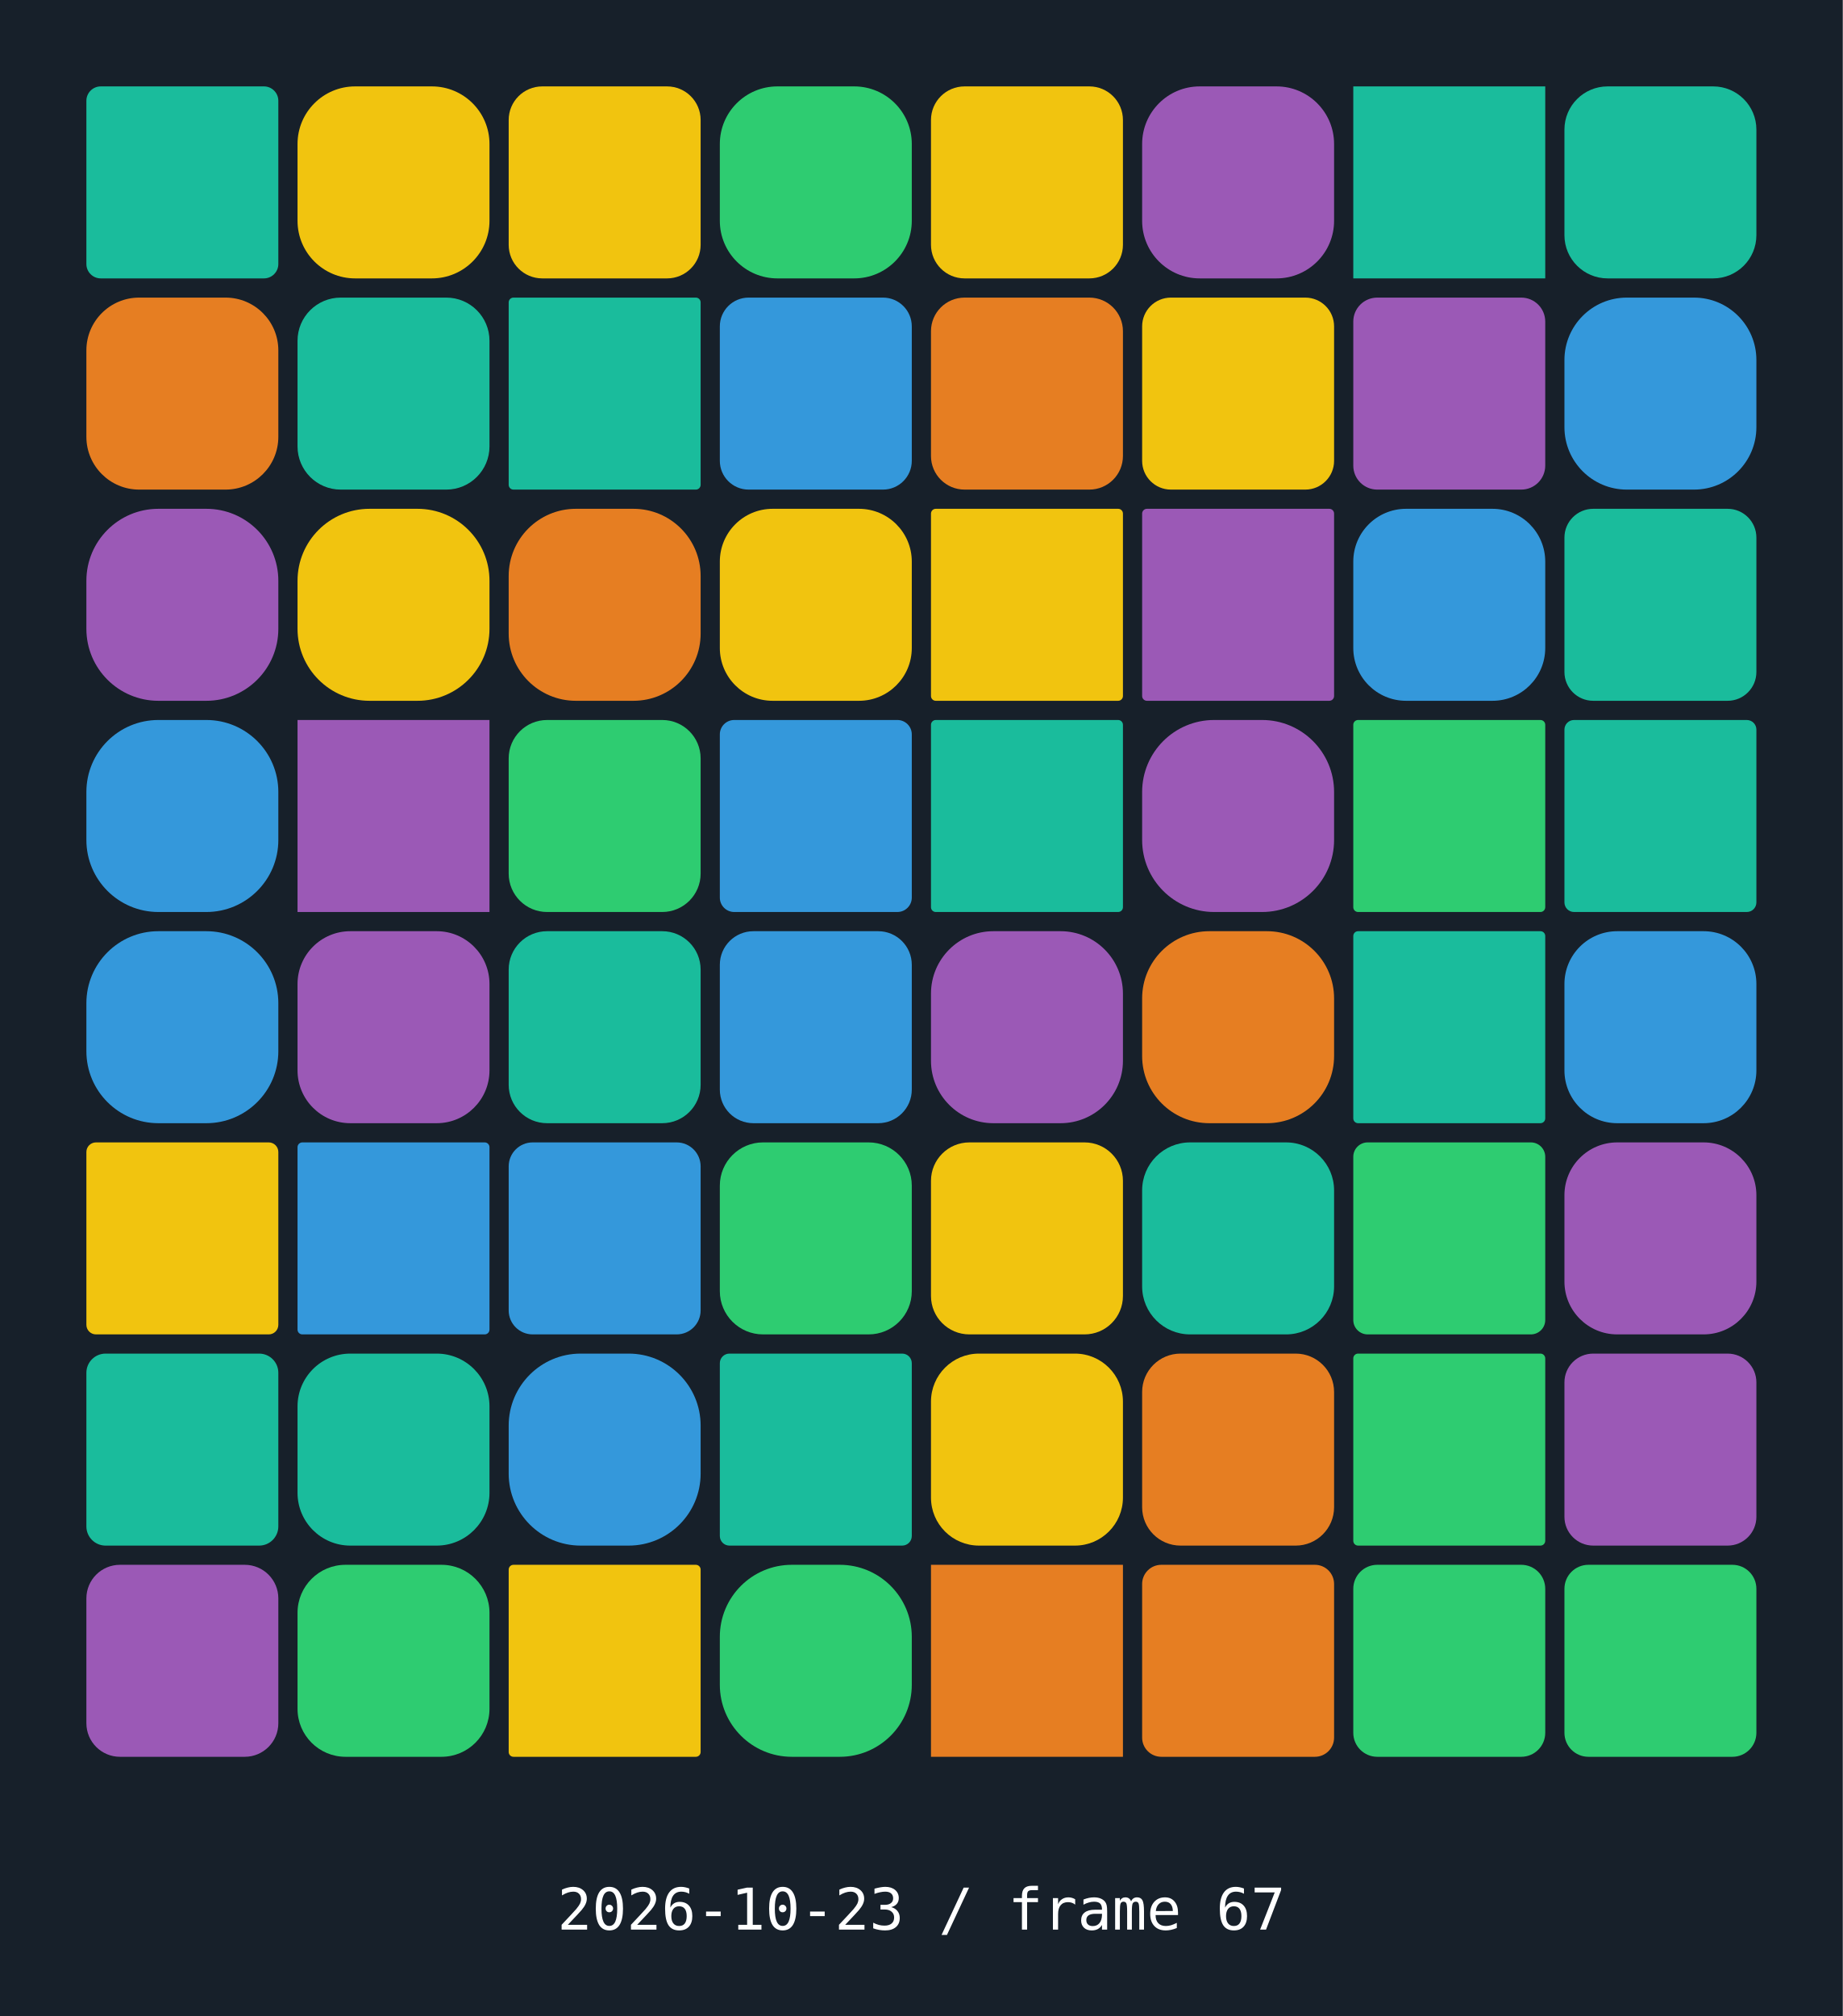
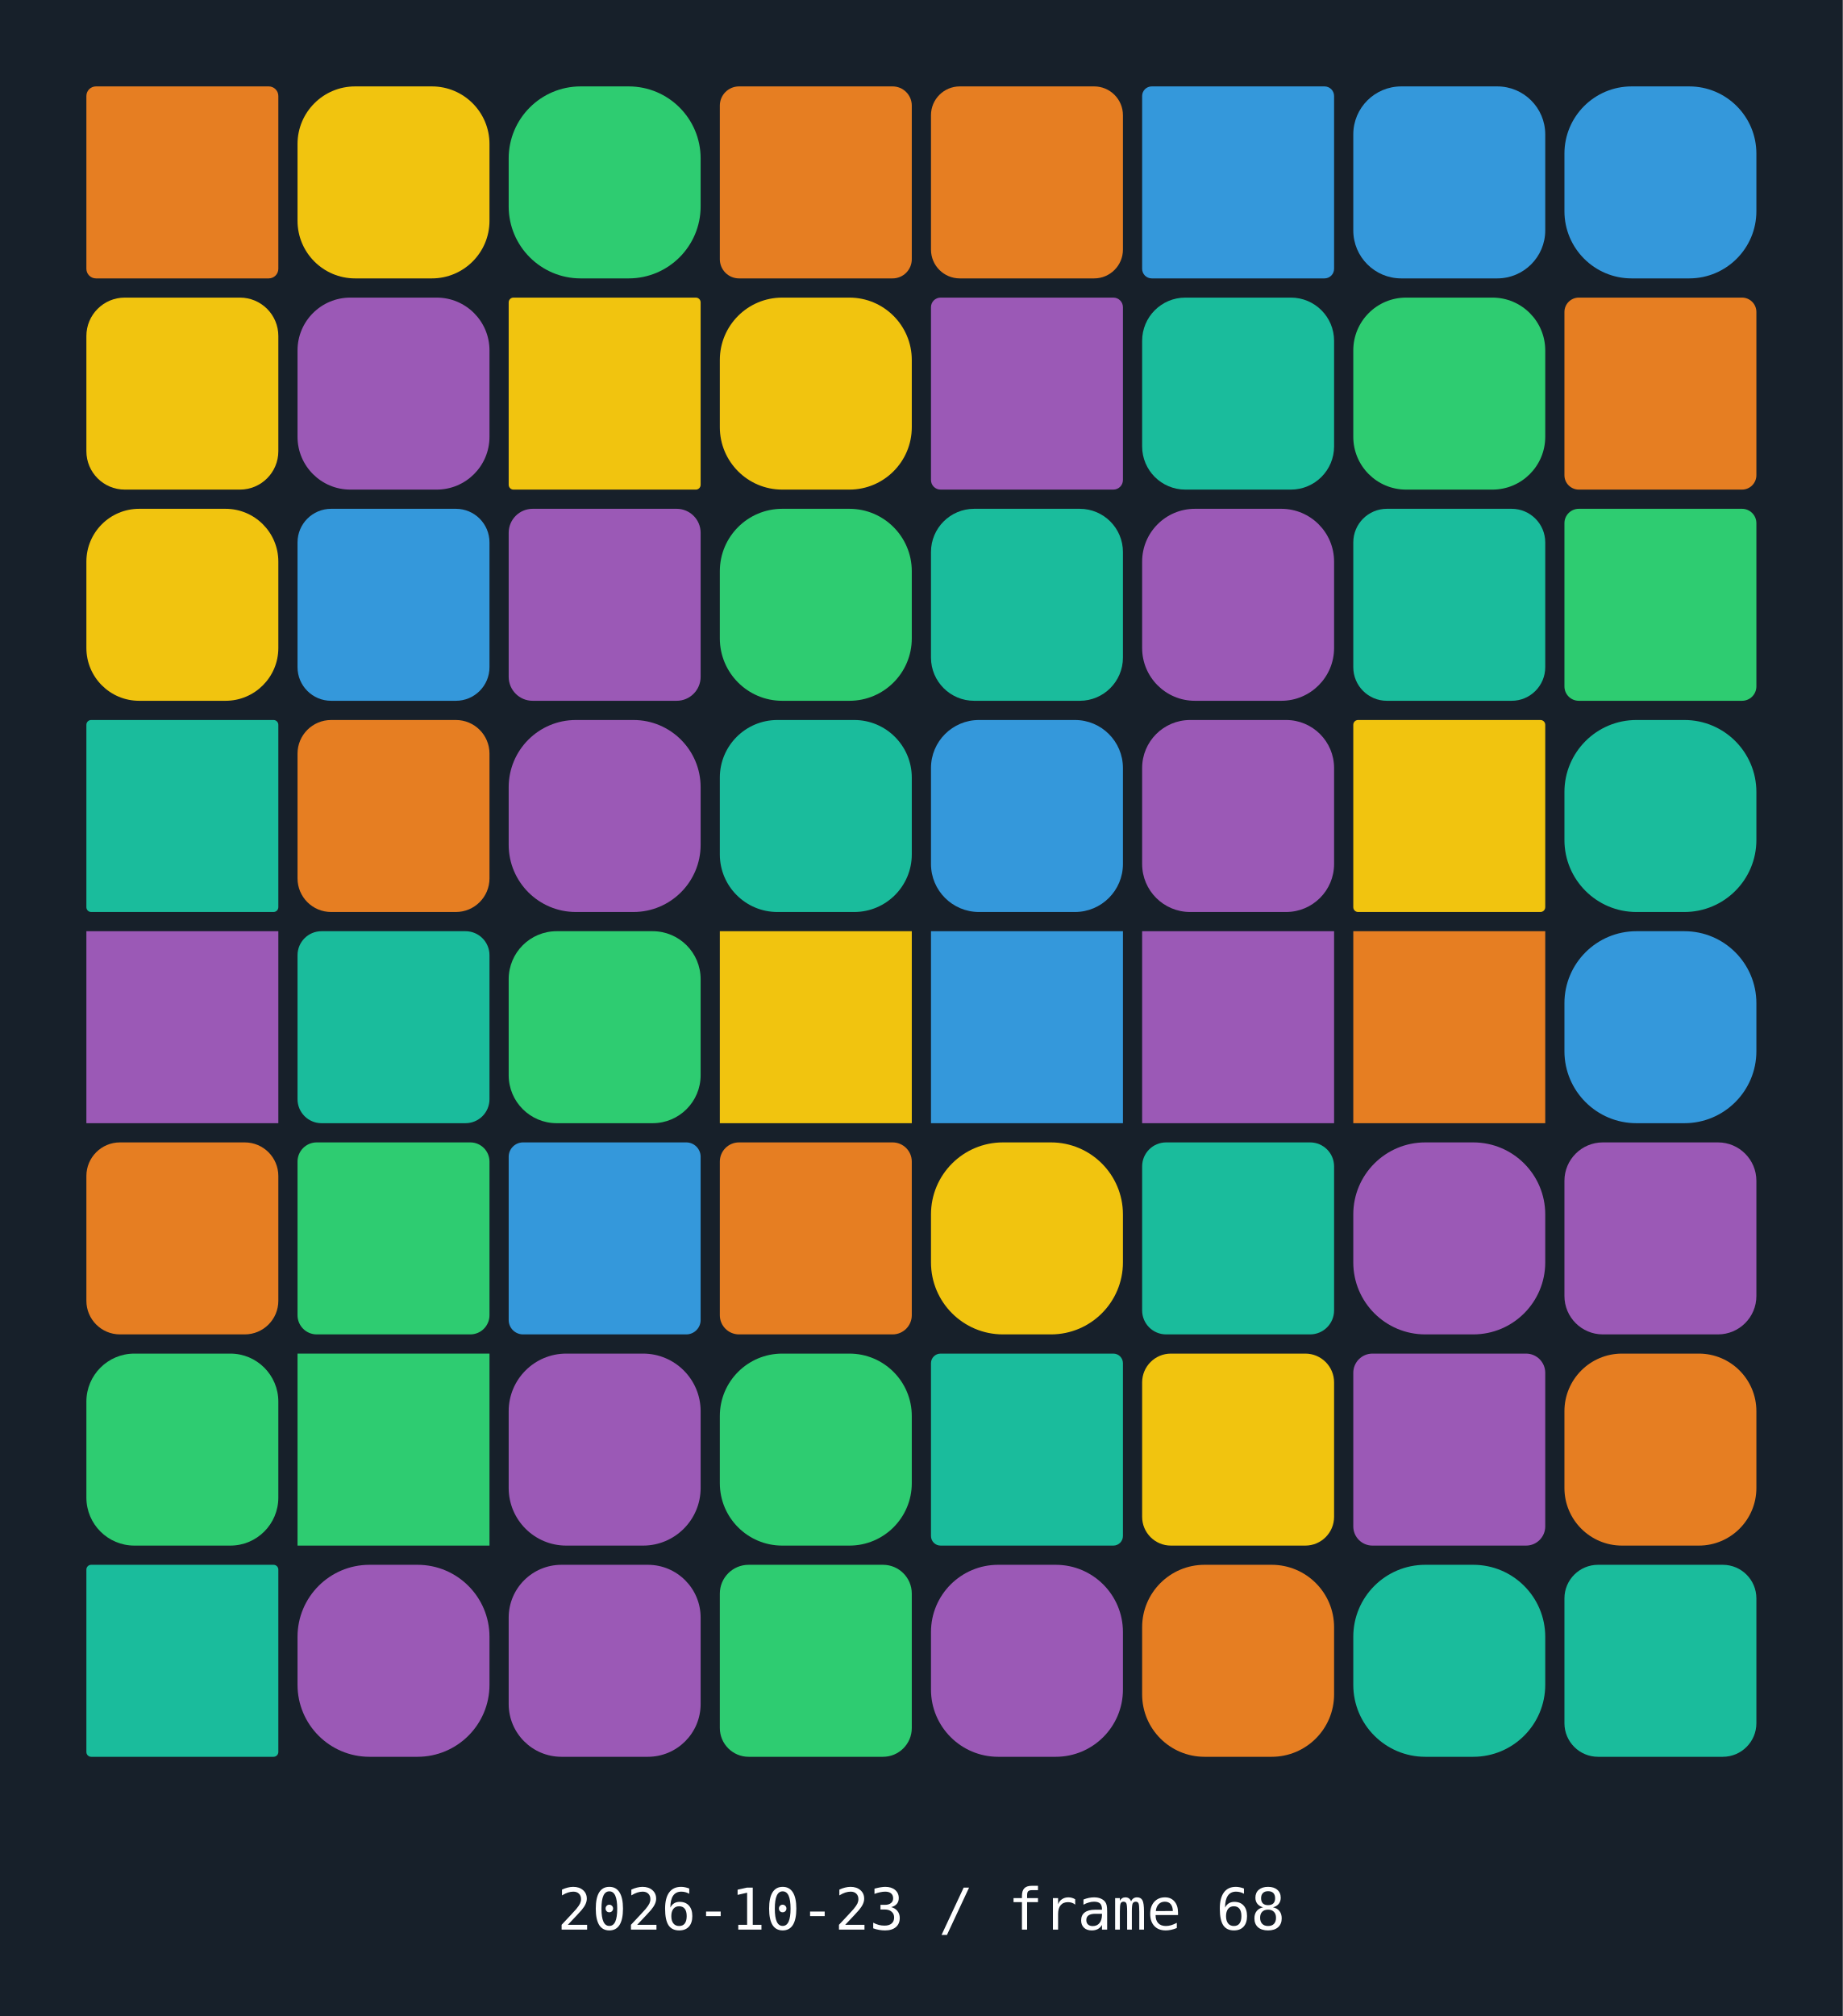
<svg xmlns="http://www.w3.org/2000/svg" width="384" height="420" viewBox="0 0 384 420">
  <rect width="384" height="420" fill="#17202a" />
-   <rect x="18" y="18" width="40" height="40" rx="3" fill="#1abc9c" />
+   <rect x="18" y="18" width="40" height="40" rx="2" fill="#e67e22" />
  <rect x="62" y="18" width="40" height="40" rx="12" fill="#f1c40f" />
-   <rect x="106" y="18" width="40" height="40" rx="7" fill="#f1c40f" />
-   <rect x="150" y="18" width="40" height="40" rx="12" fill="#2ecc71" />
-   <rect x="194" y="18" width="40" height="40" rx="7" fill="#f1c40f" />
-   <rect x="238" y="18" width="40" height="40" rx="12" fill="#9b59b6" />
-   <rect x="282" y="18" width="40" height="40" rx="0" fill="#1abc9c" />
-   <rect x="326" y="18" width="40" height="40" rx="9" fill="#1abc9c" />
-   <rect x="18" y="62" width="40" height="40" rx="11" fill="#e67e22" />
-   <rect x="62" y="62" width="40" height="40" rx="9" fill="#1abc9c" />
-   <rect x="106" y="62" width="40" height="40" rx="1" fill="#1abc9c" />
-   <rect x="150" y="62" width="40" height="40" rx="6" fill="#3498db" />
-   <rect x="194" y="62" width="40" height="40" rx="7" fill="#e67e22" />
-   <rect x="238" y="62" width="40" height="40" rx="6" fill="#f1c40f" />
-   <rect x="282" y="62" width="40" height="40" rx="5" fill="#9b59b6" />
-   <rect x="326" y="62" width="40" height="40" rx="13" fill="#3498db" />
-   <rect x="18" y="106" width="40" height="40" rx="15" fill="#9b59b6" />
-   <rect x="62" y="106" width="40" height="40" rx="15" fill="#f1c40f" />
-   <rect x="106" y="106" width="40" height="40" rx="14" fill="#e67e22" />
-   <rect x="150" y="106" width="40" height="40" rx="11" fill="#f1c40f" />
-   <rect x="194" y="106" width="40" height="40" rx="1" fill="#f1c40f" />
-   <rect x="238" y="106" width="40" height="40" rx="1" fill="#9b59b6" />
-   <rect x="282" y="106" width="40" height="40" rx="11" fill="#3498db" />
-   <rect x="326" y="106" width="40" height="40" rx="6" fill="#1abc9c" />
-   <rect x="18" y="150" width="40" height="40" rx="15" fill="#3498db" />
-   <rect x="62" y="150" width="40" height="40" rx="0" fill="#9b59b6" />
-   <rect x="106" y="150" width="40" height="40" rx="8" fill="#2ecc71" />
-   <rect x="150" y="150" width="40" height="40" rx="3" fill="#3498db" />
-   <rect x="194" y="150" width="40" height="40" rx="1" fill="#1abc9c" />
-   <rect x="238" y="150" width="40" height="40" rx="15" fill="#9b59b6" />
-   <rect x="282" y="150" width="40" height="40" rx="1" fill="#2ecc71" />
-   <rect x="326" y="150" width="40" height="40" rx="2" fill="#1abc9c" />
-   <rect x="18" y="194" width="40" height="40" rx="15" fill="#3498db" />
-   <rect x="62" y="194" width="40" height="40" rx="11" fill="#9b59b6" />
-   <rect x="106" y="194" width="40" height="40" rx="8" fill="#1abc9c" />
-   <rect x="150" y="194" width="40" height="40" rx="7" fill="#3498db" />
-   <rect x="194" y="194" width="40" height="40" rx="13" fill="#9b59b6" />
-   <rect x="238" y="194" width="40" height="40" rx="14" fill="#e67e22" />
-   <rect x="282" y="194" width="40" height="40" rx="1" fill="#1abc9c" />
-   <rect x="326" y="194" width="40" height="40" rx="11" fill="#3498db" />
-   <rect x="18" y="238" width="40" height="40" rx="2" fill="#f1c40f" />
-   <rect x="62" y="238" width="40" height="40" rx="1" fill="#3498db" />
-   <rect x="106" y="238" width="40" height="40" rx="5" fill="#3498db" />
-   <rect x="150" y="238" width="40" height="40" rx="9" fill="#2ecc71" />
-   <rect x="194" y="238" width="40" height="40" rx="8" fill="#f1c40f" />
-   <rect x="238" y="238" width="40" height="40" rx="10" fill="#1abc9c" />
-   <rect x="282" y="238" width="40" height="40" rx="3" fill="#2ecc71" />
-   <rect x="326" y="238" width="40" height="40" rx="11" fill="#9b59b6" />
-   <rect x="18" y="282" width="40" height="40" rx="4" fill="#1abc9c" />
-   <rect x="62" y="282" width="40" height="40" rx="11" fill="#1abc9c" />
-   <rect x="106" y="282" width="40" height="40" rx="15" fill="#3498db" />
-   <rect x="150" y="282" width="40" height="40" rx="2" fill="#1abc9c" />
-   <rect x="194" y="282" width="40" height="40" rx="10" fill="#f1c40f" />
-   <rect x="238" y="282" width="40" height="40" rx="8" fill="#e67e22" />
-   <rect x="282" y="282" width="40" height="40" rx="1" fill="#2ecc71" />
-   <rect x="326" y="282" width="40" height="40" rx="6" fill="#9b59b6" />
-   <rect x="18" y="326" width="40" height="40" rx="7" fill="#9b59b6" />
-   <rect x="62" y="326" width="40" height="40" rx="10" fill="#2ecc71" />
-   <rect x="106" y="326" width="40" height="40" rx="1" fill="#f1c40f" />
-   <rect x="150" y="326" width="40" height="40" rx="15" fill="#2ecc71" />
-   <rect x="194" y="326" width="40" height="40" rx="0" fill="#e67e22" />
-   <rect x="238" y="326" width="40" height="40" rx="4" fill="#e67e22" />
-   <rect x="282" y="326" width="40" height="40" rx="5" fill="#2ecc71" />
-   <rect x="326" y="326" width="40" height="40" rx="5" fill="#2ecc71" />
-   <text x="192" y="402" text-anchor="middle" fill="#ffffff" font-family="monospace">2026-10-23 / frame 67</text>
+   <rect x="106" y="18" width="40" height="40" rx="15" fill="#2ecc71" />
+   <rect x="150" y="18" width="40" height="40" rx="4" fill="#e67e22" />
+   <rect x="194" y="18" width="40" height="40" rx="6" fill="#e67e22" />
+   <rect x="238" y="18" width="40" height="40" rx="2" fill="#3498db" />
+   <rect x="282" y="18" width="40" height="40" rx="10" fill="#3498db" />
+   <rect x="326" y="18" width="40" height="40" rx="14" fill="#3498db" />
+   <rect x="18" y="62" width="40" height="40" rx="8" fill="#f1c40f" />
+   <rect x="62" y="62" width="40" height="40" rx="11" fill="#9b59b6" />
+   <rect x="106" y="62" width="40" height="40" rx="1" fill="#f1c40f" />
+   <rect x="150" y="62" width="40" height="40" rx="13" fill="#f1c40f" />
+   <rect x="194" y="62" width="40" height="40" rx="2" fill="#9b59b6" />
+   <rect x="238" y="62" width="40" height="40" rx="9" fill="#1abc9c" />
+   <rect x="282" y="62" width="40" height="40" rx="11" fill="#2ecc71" />
+   <rect x="326" y="62" width="40" height="40" rx="3" fill="#e67e22" />
+   <rect x="18" y="106" width="40" height="40" rx="11" fill="#f1c40f" />
+   <rect x="62" y="106" width="40" height="40" rx="7" fill="#3498db" />
+   <rect x="106" y="106" width="40" height="40" rx="5" fill="#9b59b6" />
+   <rect x="150" y="106" width="40" height="40" rx="13" fill="#2ecc71" />
+   <rect x="194" y="106" width="40" height="40" rx="9" fill="#1abc9c" />
+   <rect x="238" y="106" width="40" height="40" rx="11" fill="#9b59b6" />
+   <rect x="282" y="106" width="40" height="40" rx="7" fill="#1abc9c" />
+   <rect x="326" y="106" width="40" height="40" rx="3" fill="#2ecc71" />
+   <rect x="18" y="150" width="40" height="40" rx="1" fill="#1abc9c" />
+   <rect x="62" y="150" width="40" height="40" rx="7" fill="#e67e22" />
+   <rect x="106" y="150" width="40" height="40" rx="14" fill="#9b59b6" />
+   <rect x="150" y="150" width="40" height="40" rx="12" fill="#1abc9c" />
+   <rect x="194" y="150" width="40" height="40" rx="10" fill="#3498db" />
+   <rect x="238" y="150" width="40" height="40" rx="10" fill="#9b59b6" />
+   <rect x="282" y="150" width="40" height="40" rx="1" fill="#f1c40f" />
+   <rect x="326" y="150" width="40" height="40" rx="15" fill="#1abc9c" />
+   <rect x="18" y="194" width="40" height="40" rx="0" fill="#9b59b6" />
+   <rect x="62" y="194" width="40" height="40" rx="5" fill="#1abc9c" />
+   <rect x="106" y="194" width="40" height="40" rx="10" fill="#2ecc71" />
+   <rect x="150" y="194" width="40" height="40" rx="0" fill="#f1c40f" />
+   <rect x="194" y="194" width="40" height="40" rx="0" fill="#3498db" />
+   <rect x="238" y="194" width="40" height="40" rx="0" fill="#9b59b6" />
+   <rect x="282" y="194" width="40" height="40" rx="0" fill="#e67e22" />
+   <rect x="326" y="194" width="40" height="40" rx="15" fill="#3498db" />
+   <rect x="18" y="238" width="40" height="40" rx="7" fill="#e67e22" />
+   <rect x="62" y="238" width="40" height="40" rx="4" fill="#2ecc71" />
+   <rect x="106" y="238" width="40" height="40" rx="3" fill="#3498db" />
+   <rect x="150" y="238" width="40" height="40" rx="4" fill="#e67e22" />
+   <rect x="194" y="238" width="40" height="40" rx="15" fill="#f1c40f" />
+   <rect x="238" y="238" width="40" height="40" rx="5" fill="#1abc9c" />
+   <rect x="282" y="238" width="40" height="40" rx="15" fill="#9b59b6" />
+   <rect x="326" y="238" width="40" height="40" rx="8" fill="#9b59b6" />
+   <rect x="18" y="282" width="40" height="40" rx="10" fill="#2ecc71" />
+   <rect x="62" y="282" width="40" height="40" rx="0" fill="#2ecc71" />
+   <rect x="106" y="282" width="40" height="40" rx="12" fill="#9b59b6" />
+   <rect x="150" y="282" width="40" height="40" rx="13" fill="#2ecc71" />
+   <rect x="194" y="282" width="40" height="40" rx="2" fill="#1abc9c" />
+   <rect x="238" y="282" width="40" height="40" rx="6" fill="#f1c40f" />
+   <rect x="282" y="282" width="40" height="40" rx="4" fill="#9b59b6" />
+   <rect x="326" y="282" width="40" height="40" rx="12" fill="#e67e22" />
+   <rect x="18" y="326" width="40" height="40" rx="1" fill="#1abc9c" />
+   <rect x="62" y="326" width="40" height="40" rx="15" fill="#9b59b6" />
+   <rect x="106" y="326" width="40" height="40" rx="11" fill="#9b59b6" />
+   <rect x="150" y="326" width="40" height="40" rx="6" fill="#2ecc71" />
+   <rect x="194" y="326" width="40" height="40" rx="14" fill="#9b59b6" />
+   <rect x="238" y="326" width="40" height="40" rx="13" fill="#e67e22" />
+   <rect x="282" y="326" width="40" height="40" rx="15" fill="#1abc9c" />
+   <rect x="326" y="326" width="40" height="40" rx="7" fill="#1abc9c" />
+   <text x="192" y="402" text-anchor="middle" fill="#ffffff" font-family="monospace">2026-10-23 / frame 68</text>
</svg>
